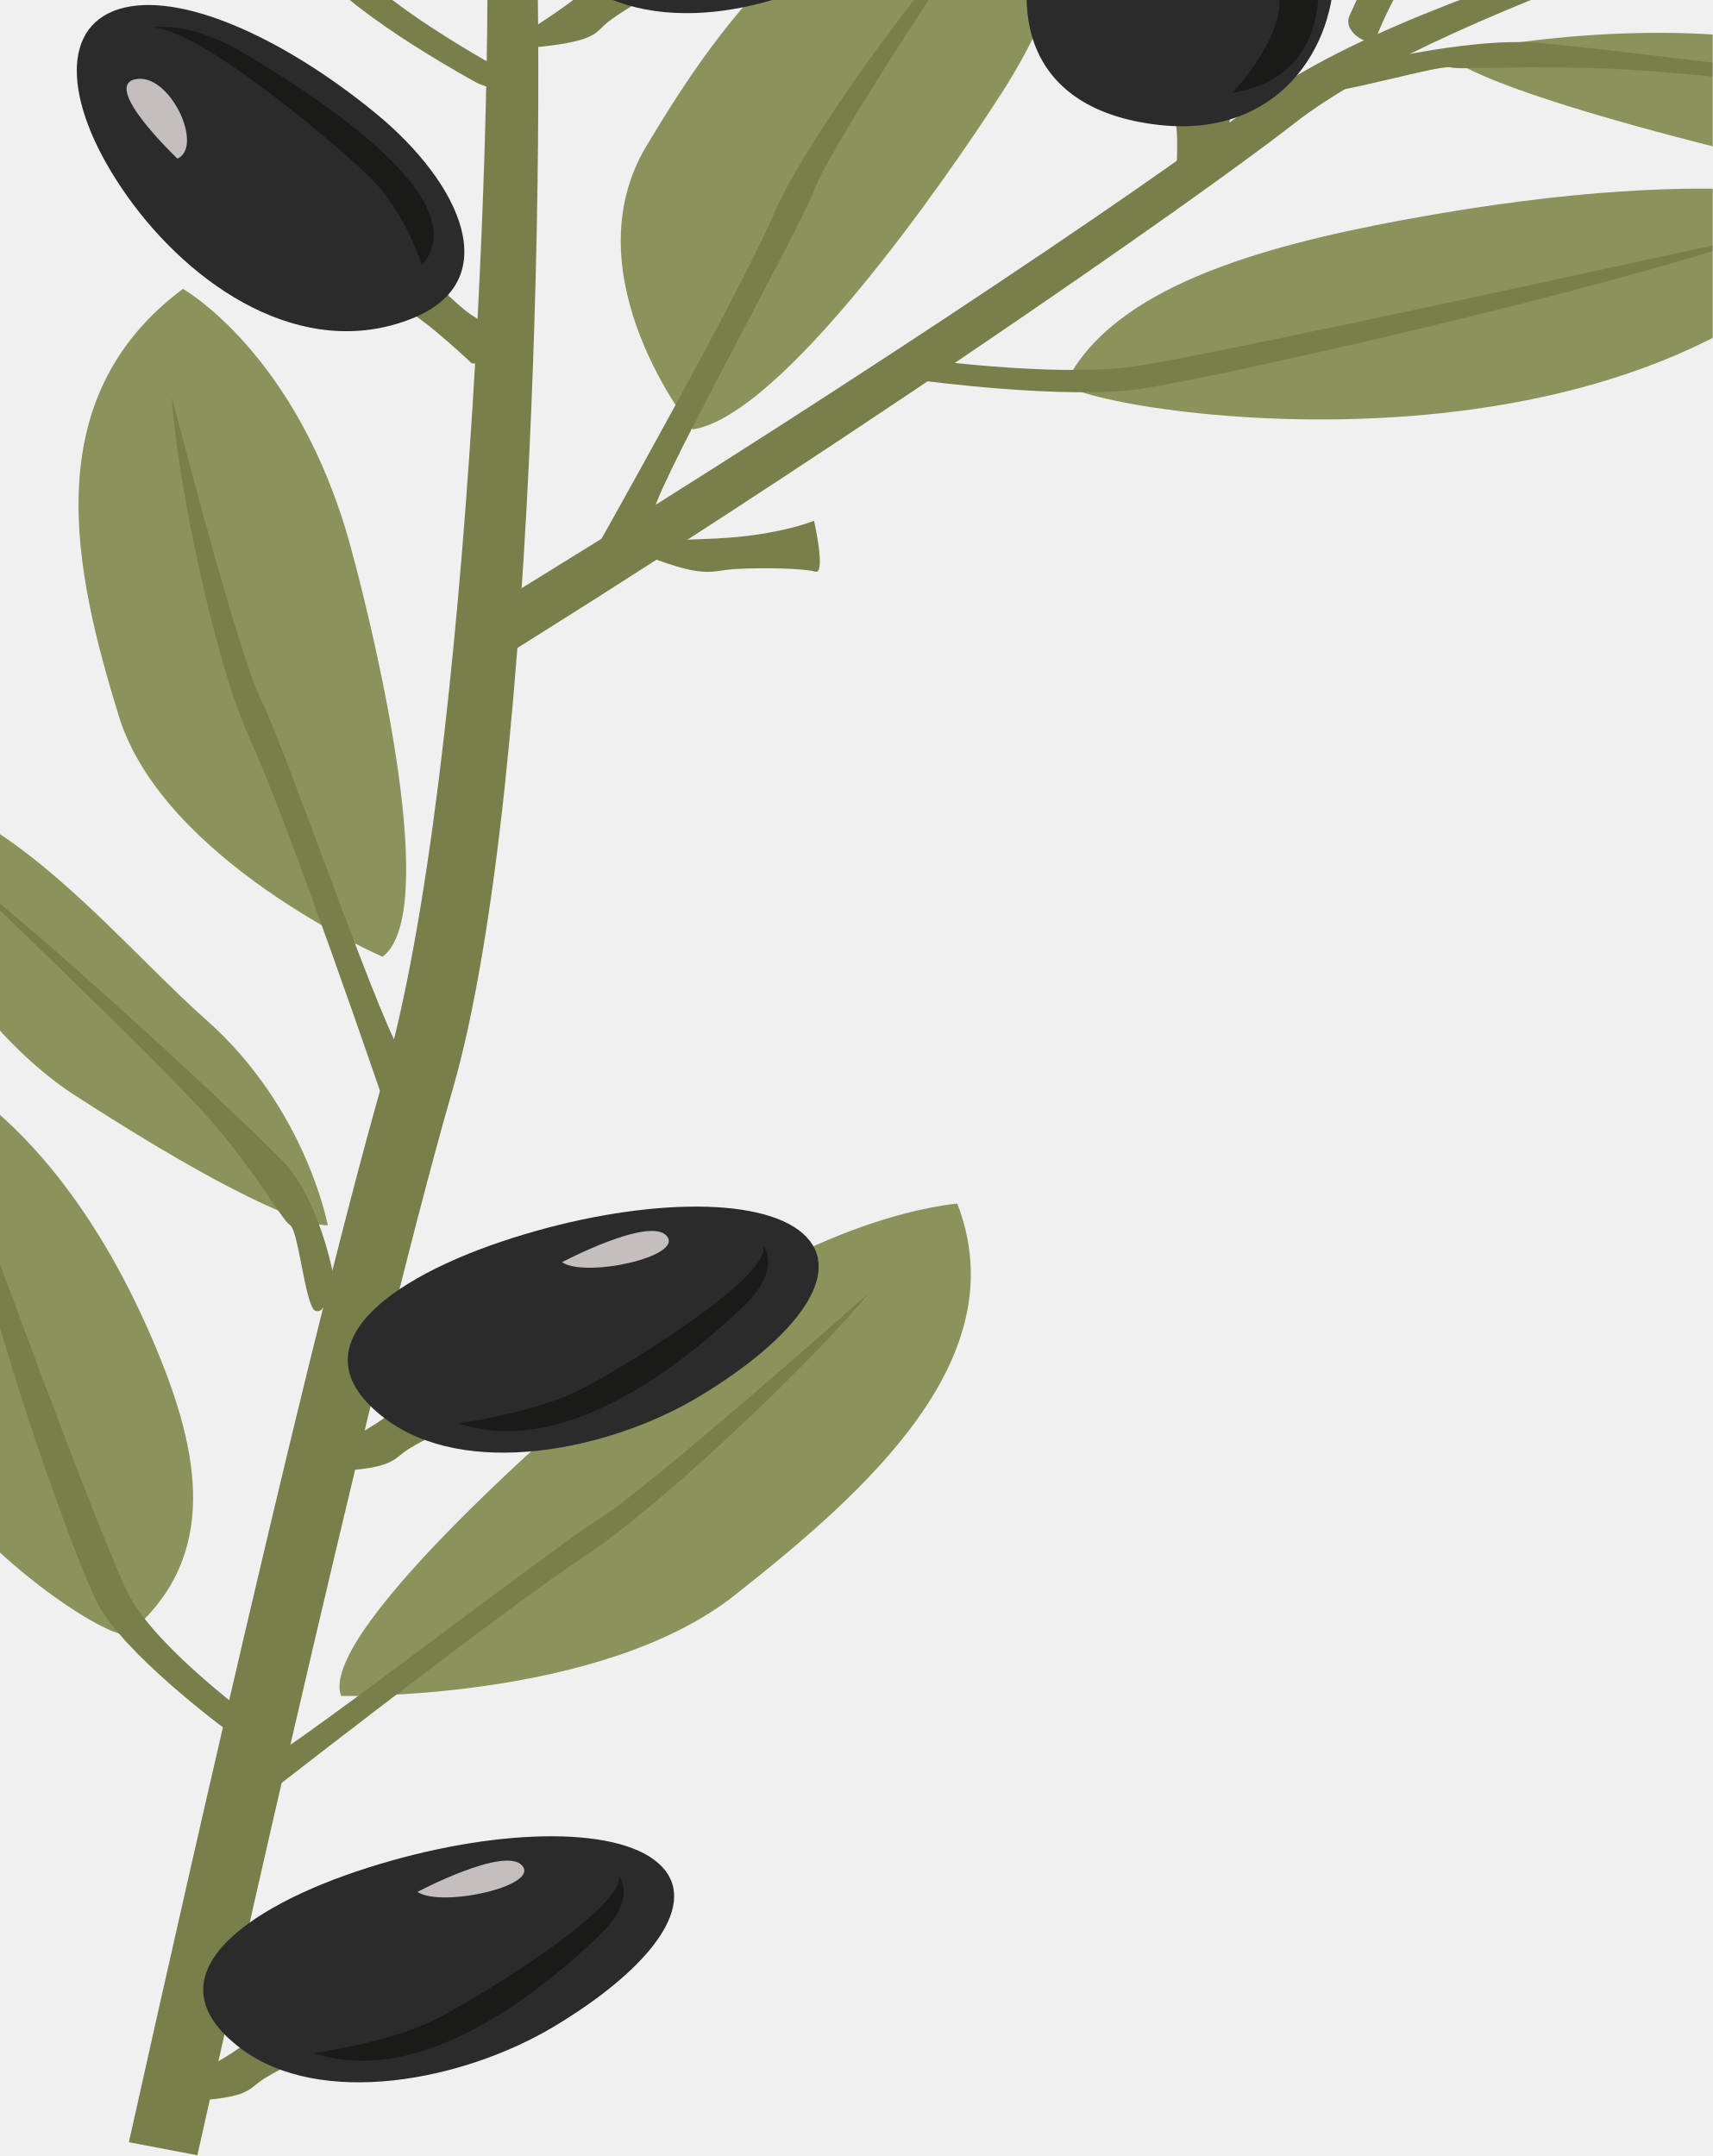
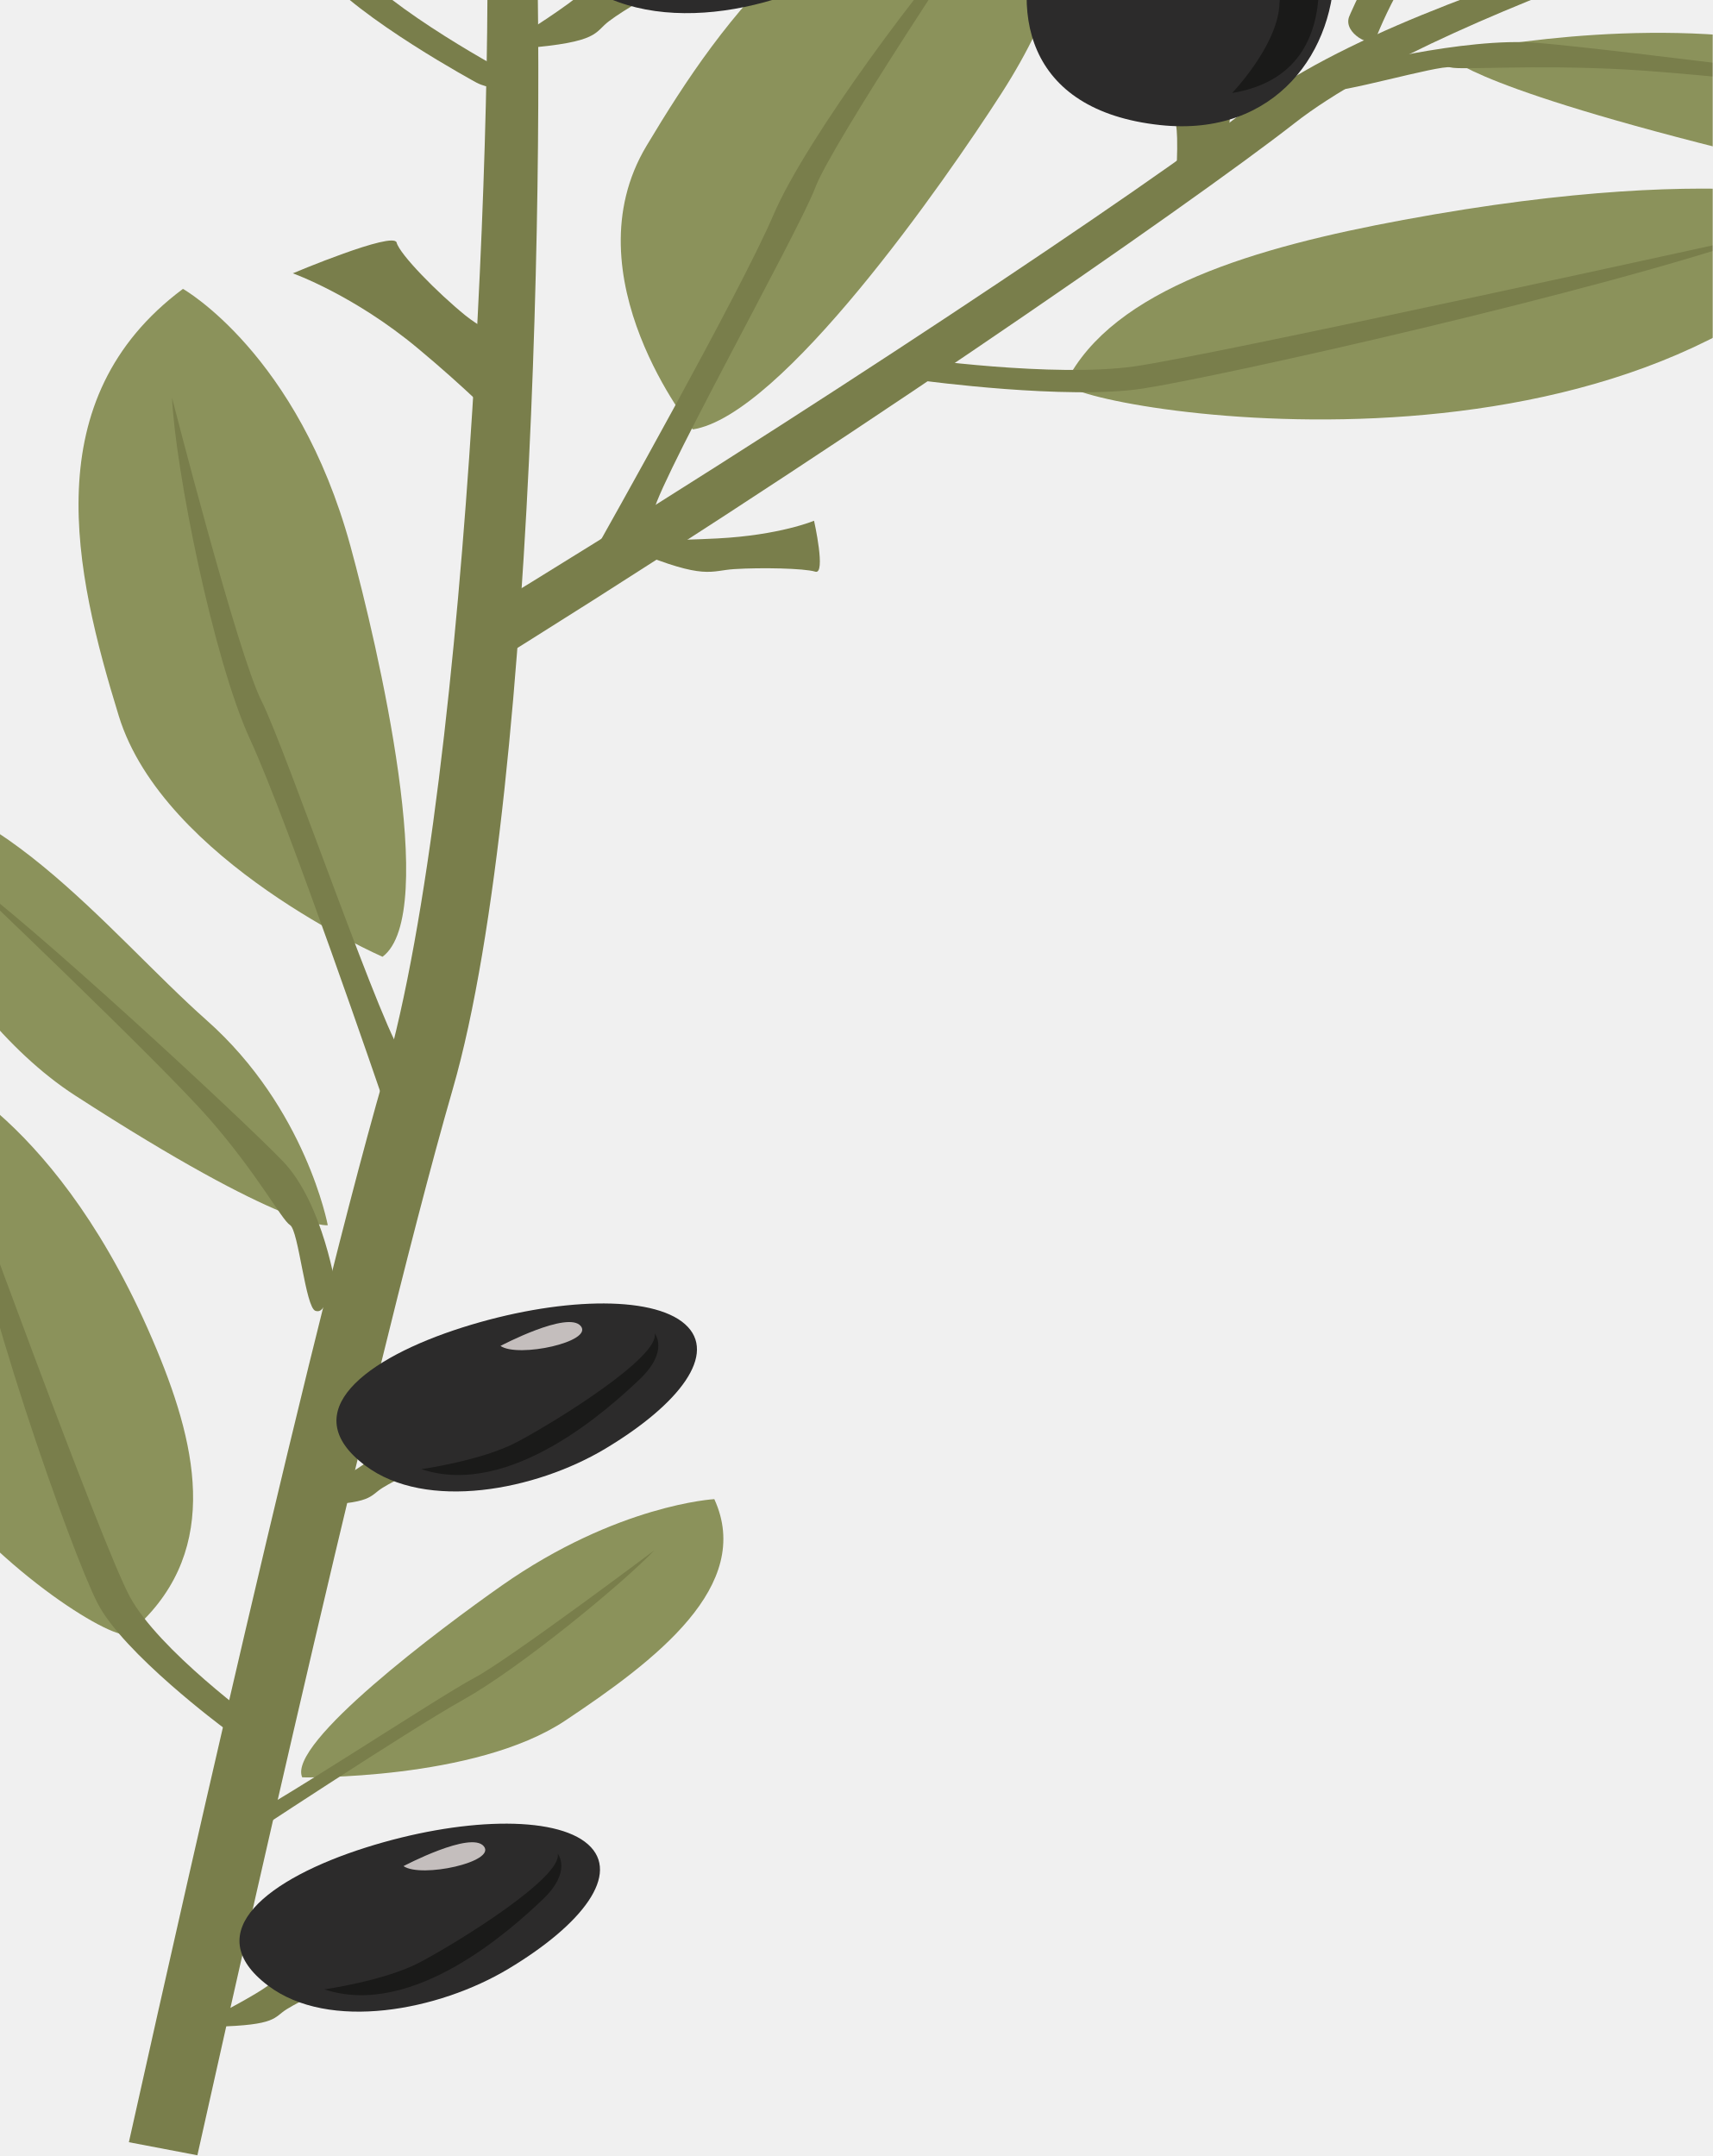
<svg xmlns="http://www.w3.org/2000/svg" xmlns:xlink="http://www.w3.org/1999/xlink" width="1440px" height="1813px" viewBox="0 0 1440 1813" version="1.1">
  <defs>
    <rect id="path-1" x="0" y="0" width="1440" height="1814" />
  </defs>
  <g id="Page-1" stroke="none" stroke-width="1" fill="none" fill-rule="evenodd">
    <g id="Desktop-HD-Copy-3">
      <g id="Group-18">
        <mask id="mask-2" fill="white">
          <use xlink:href="#path-1" />
        </mask>
        <g id="Rectangle" />
        <g id="Group-2" mask="url(#mask-2)">
          <g transform="translate(989, 566) rotate(7) translate(-989, -566) translate(-117, -772)">
            <path d="M483.349,711.414 C512.816,849.704 587.249,1495.202 544.781,1759.664 C503.938,2014.201 441.62,2670.995 440.987,2675.4 L382.479,2671.52 C383.095,2667.121 445.455,2010.077 486.338,1755.295 C528.33,1493.662 472.656,857.274 443.435,720.234 C411.454,570.203 577.977,308.749 583.479,298.4 L581.098,308.152 C579.8,310.609 453.487,571.396 483.349,711.414 Z" id="Fill-193" fill="#797E4B" />
            <path d="M1109.571,857.924 C1036.267,931.35 770.435,1161.045 510.329,1366.485 L510.329,1419.404 C782.286,1201.578 1070.383,944.956 1148.192,867.045 C1266.801,748.256 1623.299,599.265 1626.749,597.904 L1638.329,591.404 C1623.826,597.117 1236.661,730.654 1109.571,857.924" id="Fill-194" fill="#797E4B" />
            <path d="M330.057,2247.204 C313.69,2264.634 -78.169,2070.95 104.884,1794.292 C104.884,1794.292 219.502,1821.907 324.566,2007.266 C369.797,2087.05 399.485,2173.422 330.057,2247.204" id="Fill-195" fill="#8B925B" />
            <path d="M419.033,2315.938 C419.033,2315.938 327.707,2264.057 301.053,2224.78 C274.407,2185.499 166.698,1970.649 140.99,1866.223 C140.99,1866.223 297.879,2174.55 327.315,2216.048 C356.759,2257.542 445.296,2307.196 454.197,2311.979 C463.106,2316.762 436.844,2325.494 419.033,2315.938" id="Fill-196" fill="#797E4B" />
-             <path d="M727.775,1963.766 C660.412,2035.278 488.35,2229.626 513.874,2277.279 C513.874,2277.279 729.933,2255.779 831.654,2153.238 C933.343,2050.706 1042.918,1925.261 977.616,1803.279 C977.616,1803.279 857.559,1825.964 727.775,1963.766" id="Fill-199" fill="#8B925B" />
-             <path d="M442.108,2386.913 C442.108,2386.913 637.488,2191.305 701.689,2136.671 C765.874,2082.001 878.842,1941.79 912.966,1886.977 C912.966,1886.977 749.578,2072.282 710.787,2103.343 C671.987,2134.426 458.324,2347.782 446.458,2346.88 C434.575,2345.978 411.664,2388.856 442.108,2386.913" id="Fill-200" fill="#797E4B" />
+             <path d="M641.725,2167.448 C591.18,2202.927 461.121,2300.105 474.18,2328.596 C474.18,2328.596 619.357,2331.417 695.24,2280.898 C771.1,2230.382 854.063,2167.555 820.656,2094.625 C820.656,2094.625 739.111,2099.081 641.725,2167.448" id="Fill-199" fill="#8B925B" transform="translate(650.7636, 2211.625) rotate(-7) translate(-650.7636, -2211.625) " />
+             <path d="M423.998,2392.747 C423.998,2392.747 569.434,2296.48 616.439,2270.256 C663.436,2244.011 749.734,2173.143 776.815,2144.747 C776.815,2144.747 653.425,2237.437 625.182,2252.189 C596.932,2266.951 437.932,2371.914 430.139,2370.591 C422.336,2369.266 403.658,2391.74 423.998,2392.747" id="Fill-200" fill="#797E4B" transform="translate(595.8155, 2268.747) rotate(-7) translate(-595.8155, -2268.747) " />
            <path d="M403.827,1316.682 C436.853,1397.256 516.336,1614.374 472.661,1656.114 C472.661,1656.114 280.078,1598.648 227.938,1482.247 C175.821,1365.85 125.897,1225.962 237.676,1119.114 C237.676,1119.114 340.204,1161.42 403.827,1316.682" id="Fill-201" fill="#8B925B" />
            <path d="M487.712,1775.321 C487.712,1775.321 379.746,1552.612 340.148,1488.745 C300.576,1424.847 249.738,1269.919 239.709,1211.087 C239.709,1211.087 320.716,1418.291 345.48,1455.005 C370.237,1491.735 488.549,1734.733 500.561,1735.93 C512.598,1737.117 516.727,1782.483 487.712,1775.321" id="Fill-202" fill="#797E4B" />
            <path d="M900.641,872.155 C862.174,951.96 750.24,1163.733 677.513,1184.171 C677.513,1184.171 558.105,1069.116 609.832,952.303 C661.566,835.495 734.792,699.49 920.973,647.171 C920.973,647.171 974.784,718.375 900.641,872.155" id="Fill-203" fill="#8B925B" />
            <path d="M610.757,1289.238 C610.757,1289.238 703.435,1064.311 722.846,996.92 C742.304,929.513 826.935,781.151 866.757,727.909 C866.757,727.909 764.386,930.683 754.891,970.096 C745.381,1009.508 644.679,1255.104 653.673,1260.13 C662.698,1265.161 628.999,1305.009 610.757,1289.238" id="Fill-204" fill="#797E4B" />
            <path d="M454.49,1885.793 C454.49,1885.793 424.368,1790.439 332.447,1727.164 C240.533,1663.888 124.771,1544.788 11.49,1569.377 C11.49,1569.377 104.968,1742.524 230.319,1803.367 C419.959,1895.446 454.49,1885.793 454.49,1885.793" id="Fill-205" fill="#8B925B" />
            <path d="M468.355,1939.608 C468.355,1939.608 448.948,1868.274 410.367,1836.913 C371.779,1805.563 175.008,1663.397 112.355,1629.641 C112.355,1629.641 298.527,1767.625 344.812,1809.172 C391.138,1850.723 415.284,1885.875 423.004,1889.525 C430.693,1893.164 444.322,1956.88 452.977,1958.519 C461.657,1960.174 459.683,1944.516 468.355,1939.608" id="Fill-206" fill="#797E4B" />
            <path d="M1268.294,793.883 C1268.294,793.883 1399.392,746.999 1532.738,749.015 C1666.053,751.036 1880.147,728.469 1924.294,796.3 C1924.294,796.3 1661.247,863.577 1509.243,844.605 C1279.231,815.93 1268.294,793.883 1268.294,793.883" id="Fill-207" fill="#8B925B" />
            <path d="M1184.076,816.077 C1184.076,816.077 1281.061,777.318 1343.214,774.952 C1405.351,772.598 1701.331,772.545 1781.963,780.31 C1781.963,780.31 1497.811,782.712 1418.597,788.199 C1339.383,793.682 1282.112,805.665 1272.777,804.355 C1263.482,803.065 1179.265,839.485 1171.698,836.373 C1164.1,833.25 1183.909,823.632 1184.076,816.077" id="Fill-208" fill="#797E4B" />
            <path d="M709.081,1272.671 C690.613,1275.911 673.848,1278.372 659.807,1280.223 C657.726,1283.798 653.983,1286.959 648.633,1288.943 C646.223,1289.85 643.805,1290.757 641.387,1291.653 C703.707,1308.811 706.447,1300.235 726.521,1296.495 C748.853,1292.337 784.761,1288.609 794.312,1290.348 C803.872,1292.104 788.087,1247.971 788.087,1247.971 C788.087,1247.971 760.935,1263.606 709.081,1272.671 Z" id="Fill-209" fill="#797E4B" />
            <path d="M565.093,791.366 C565.093,791.366 559.846,813.908 529.822,841.772 C519.124,851.701 508.969,860.366 500.263,867.475 C502.154,870.936 502.382,874.772 500.295,878.416 C499.365,880.063 498.428,881.714 497.49,883.366 C560.571,870.356 554.363,862.983 565.771,852.021 C578.455,839.835 601.704,822.405 610.52,819.762 C619.343,817.135 565.093,791.366 565.093,791.366" id="Fill-213" fill="#797E4B" />
            <path d="M785.691,761.296 C850.701,699.291 876.551,638.019 834.57,612.694 C792.353,587.274 695.004,608.231 605.539,658.078 C513.896,709.165 454.193,780.482 541.847,824.556 C617.257,862.451 724.781,819.371 785.691,761.296" id="Fill-214" fill="#2C2B2B" />
            <path d="M598.518,817.15 C598.518,817.15 663.217,796.41 696.68,769.794 C735.367,739.071 830.539,651.089 818.056,627.434 C818.056,627.434 839.397,643.339 814.294,679.489 C789.191,715.648 705.039,831.888 598.518,817.15" id="Fill-215" fill="#1A1A19" />
            <path d="M984.048,1106.785 C976.97,1126.457 1472.023,1157.757 1639.973,878.965 C1639.973,878.965 1526.734,848.916 1248.928,936.533 C1129.342,974.241 1013.886,1023.456 984.048,1106.785" id="Fill-217" fill="#8B925B" />
            <path d="M865.385,1119.893 C865.385,1119.893 986.678,1121.321 1048.395,1104.093 C1110.119,1086.85 1420.707,976.188 1552.78,910.922 C1552.78,910.922 1105.416,1068.735 1039.308,1086.391 C973.191,1104.042 856.29,1102.192 844.767,1101.85 C833.245,1101.503 842.332,1119.215 865.385,1119.893" id="Fill-218" fill="#797E4B" />
-             <path d="M382.159,1097.034 C382.159,1097.034 415.722,1104.544 452.631,1128.466 C465.797,1136.968 477.104,1144.912 486.313,1151.66 C491.987,1151.142 497.93,1151.725 503.111,1153.709 C505.463,1154.601 507.815,1155.498 510.159,1156.39 C502.459,1114.776 489.929,1117.233 475.324,1108.078 C459.115,1097.901 436.89,1080.184 434.538,1074.208 C432.218,1068.223 382.159,1097.034 382.159,1097.034" id="Fill-219" fill="#797E4B" />
-             <path d="M380.065,952.512 C295.193,898.864 203.682,870.365 155.413,892.219 C106.943,914.185 120.698,980.446 181.56,1047.328 C243.939,1115.843 344.575,1167.931 431.463,1120.586 C506.202,1079.862 459.571,1002.779 380.065,952.512" id="Fill-220" fill="#2C2B2B" />
-             <path d="M434.641,1074.801 C434.641,1074.801 415.135,1031.219 380.709,1005.628 C340.979,976.053 224.31,900.931 185.731,904.046 C185.731,904.046 214.104,894.028 264.71,916.313 C315.301,938.618 477.342,1012.391 434.641,1074.801" id="Fill-221" fill="#1A1A19" />
-             <path d="M219.779,1010.996 C219.779,1010.996 148.654,958.455 176.486,949.026 C204.264,939.587 240.811,997.783 219.779,1010.996" id="Fill-222" fill="#C4BEBD" />
-             <g id="Group-7" stroke-width="1" fill="none" transform="translate(469.2981, 1830.373)">
-               <path d="M83.148,170.649 C83.148,170.649 74.627,193.826 39.435,221.156 C26.919,230.903 15.114,239.359 5.046,246.261 C6.552,249.971 6.295,253.985 3.615,257.658 C2.407,259.325 1.208,260.992 2.27373675e-13,262.649 C67.769,252.631 62.276,244.599 75.669,233.828 C90.602,221.851 117.256,204.996 126.844,202.74 C136.44,200.494 83.148,170.649 83.148,170.649" id="Fill-223" fill="#797E4B" />
-               <g id="Group-6" transform="translate(15.39424, 0)">
-                 <path d="M297.117,160.426 C372.391,101.615 407.179,41.444 367.318,13.769 C327.205,-14.023 224.112,1.839 125.273,47.126 C24.027,93.541 -47,161.999 37.439,210.934 C110.063,253.038 226.6,215.493 297.117,160.426" id="Fill-224" fill="#2C2B2B" />
-                 <path d="M99.314,207.461 C99.314,207.461 164.409,189.983 200.11,164.928 C241.371,136.018 344.448,52.407 335.432,27.923 C335.432,27.923 353.995,45.069 325.169,80.158 C296.312,115.257 200.266,227.911 99.314,207.461" id="Fill-225" fill="#1A1A19" />
-                 <path d="M169.068,62.271 C169.068,62.271 237.75,14.408 253.923,29.791 C270.112,45.147 190.05,73.223 169.068,62.271" id="Fill-226" fill="#C4BEBD" />
+             <path d="M440.075,1144.855 C461.058,1158.377 479.079,1171.011 493.756,1181.743 C502.798,1180.918 512.27,1181.846 520.527,1185 C524.276,1186.419 528.024,1187.846 531.76,1189.264 C519.489,1123.083 499.518,1126.99 476.242,1112.43 C450.408,1096.246 414.988,1068.069 411.239,1058.566 C407.541,1049.047 327.76,1094.867 327.76,1094.867 C327.76,1094.867 381.251,1106.811 440.075,1144.855 Z" id="Fill-219" fill="#797E4B" />
+             <g id="Group-7" stroke-width="1" fill="none" transform="translate(468.6983, 1921.056)">
+               <path d="M64.117,130.217 C64.117,130.217 57.594,147.853 30.65,168.647 C21.067,176.063 12.029,182.497 4.321,187.748 C5.474,190.572 5.277,193.625 3.225,196.421 C2.3,197.689 1.382,198.957 0.457,200.217 C52.343,192.595 48.138,186.484 58.392,178.288 C69.824,169.176 90.231,156.351 97.572,154.635 C104.919,152.926 64.117,130.217 64.117,130.217" id="Fill-223" fill="#797E4B" />
+               <g id="Group-6" transform="translate(12.83165, 0.188263)">
+                 <path d="M227.48,122.596 C285.112,77.654 311.747,31.671 281.228,10.522 C250.517,-10.716 171.586,1.405 95.912,36.013 C18.396,71.483 -35.985,123.799 28.664,161.194 C84.267,193.37 173.49,164.678 227.48,122.596" id="Fill-224" fill="#2C2B2B" />
+                 <path d="M76.037,158.54 C76.037,158.54 125.876,145.184 153.209,126.037 C184.8,103.944 263.718,40.049 256.815,21.339 C256.815,21.339 271.027,34.442 248.958,61.256 C226.864,88.078 153.329,174.168 76.037,158.54" id="Fill-225" fill="#1A1A19" />
+                 <path d="M129.443,47.587 C129.443,47.587 182.027,11.01 194.41,22.766 C206.804,34.501 145.507,55.957 129.443,47.587" id="Fill-226" fill="#C4BEBD" />
              </g>
            </g>
-             <g id="Group-7-Copy" stroke-width="1" fill="none" transform="translate(413.2112, 2370.734)">
-               <path d="M83.148,170.649 C83.148,170.649 74.627,193.826 39.435,221.156 C26.919,230.903 15.114,239.359 5.046,246.261 C6.552,249.971 6.295,253.985 3.615,257.658 C2.407,259.325 1.208,260.992 2.27373675e-13,262.649 C67.769,252.631 62.276,244.599 75.669,233.828 C90.602,221.851 117.256,204.996 126.844,202.74 C136.44,200.494 83.148,170.649 83.148,170.649" id="Fill-223" fill="#797E4B" />
-               <g id="Group-6" transform="translate(15.39424, 0)">
-                 <path d="M297.117,160.426 C372.391,101.615 407.179,41.444 367.318,13.769 C327.205,-14.023 224.112,1.839 125.273,47.126 C24.027,93.541 -47,161.999 37.439,210.934 C110.063,253.038 226.6,215.493 297.117,160.426" id="Fill-224" fill="#2C2B2B" />
-                 <path d="M99.314,207.461 C99.314,207.461 164.409,189.983 200.11,164.928 C241.371,136.018 344.448,52.407 335.432,27.923 C335.432,27.923 353.995,45.069 325.169,80.158 C296.312,115.257 200.266,227.911 99.314,207.461" id="Fill-225" fill="#1A1A19" />
-                 <path d="M169.068,62.271 C169.068,62.271 237.75,14.408 253.923,29.791 C270.112,45.147 190.05,73.223 169.068,62.271" id="Fill-226" fill="#C4BEBD" />
+             <g id="Group-7-Copy" stroke-width="1" fill="none" transform="translate(442.6162, 2364.605)">
+               <path d="M63.697,131.652 C63.697,131.652 57.173,149.288 30.23,170.082 C20.647,177.498 11.609,183.932 3.9,189.183 C5.053,192.007 4.857,195.06 2.805,197.855 C1.88,199.124 0.962,200.392 0.037,201.652 C51.923,194.03 47.717,187.919 57.971,179.723 C69.404,170.611 89.811,157.786 97.152,156.07 C104.499,154.361 63.697,131.652 63.697,131.652" id="Fill-223" fill="#797E4B" />
+               <g id="Group-6" transform="translate(11.29674, 0.752535)">
+                 <path d="M227.48,122.596 C285.112,77.654 311.747,31.671 281.228,10.522 C250.517,-10.716 171.586,1.405 95.912,36.013 C18.396,71.483 -35.985,123.799 28.664,161.194 C84.267,193.37 173.49,164.678 227.48,122.596" id="Fill-224" fill="#2C2B2B" />
+                 <path d="M76.037,158.54 C76.037,158.54 125.876,145.184 153.209,126.037 C184.8,103.944 263.718,40.049 256.815,21.339 C256.815,21.339 271.027,34.442 248.958,61.256 C226.864,88.078 153.329,174.168 76.037,158.54" id="Fill-225" fill="#1A1A19" />
+                 <path d="M129.443,47.587 C129.443,47.587 182.027,11.01 194.41,22.766 C206.804,34.501 145.507,55.957 129.443,47.587" id="Fill-226" fill="#C4BEBD" />
              </g>
            </g>
            <path d="M461.622,916.931 C461.622,916.931 356.773,875.794 318.882,839.61 C280.998,803.399 110.888,600.922 54.25,499.349 C54.25,499.349 300.597,789.647 341.896,827.733 C383.178,865.82 484.636,905.065 494.776,908.79 C504.916,912.52 481.91,924.402 461.622,916.931" id="Fill-228" fill="#797E4B" />
            <path d="M1026.234,837.171 C1026.234,837.171 1046.998,857.075 1051.874,891.509 C1053.658,903.763 1054.433,914.807 1054.758,924.024 C1060.318,925.954 1064.87,928.876 1067.132,932.611 C1068.168,934.302 1069.187,935.989 1070.223,937.675 C1111.256,901.131 1097.458,897.913 1095.178,884.542 C1092.655,869.676 1093.538,846.285 1098.333,840.528 C1103.172,834.771 1026.234,837.171 1026.234,837.171" id="Fill-229" fill="#797E4B" />
            <path d="M1165.059,729.344 C1153.406,652.598 1111.459,592.904 1052.414,590.365 C993.103,587.846 937.34,645.472 917.242,722.803 C896.687,802.036 922.028,883.979 1036.346,882.259 C1134.676,880.771 1175.948,801.238 1165.059,729.344" id="Fill-230" fill="#2C2B2B" />
            <path d="M1093.126,848.148 C1093.126,848.148 1124.835,805.787 1123.656,771.46 C1122.309,731.809 1105.336,624.592 1068.583,611.148 C1068.583,611.148 1104.236,614.948 1123.066,653.341 C1141.878,691.754 1199.496,816.597 1093.126,848.148" id="Fill-231" fill="#1A1A19" />
            <path d="M1182.915,772.631 C1182.915,772.631 1203.583,696.518 1242.183,661.112 C1280.815,625.701 1512.577,451.948 1639.628,381.441 C1639.628,381.441 1308.277,631.992 1268.168,670.071 C1228.074,708.151 1208.892,781.6 1207.252,788.867 C1205.62,796.13 1179.627,787.175 1182.915,772.631" id="Fill-234" fill="#797E4B" />
          </g>
        </g>
      </g>
    </g>
  </g>
</svg>
